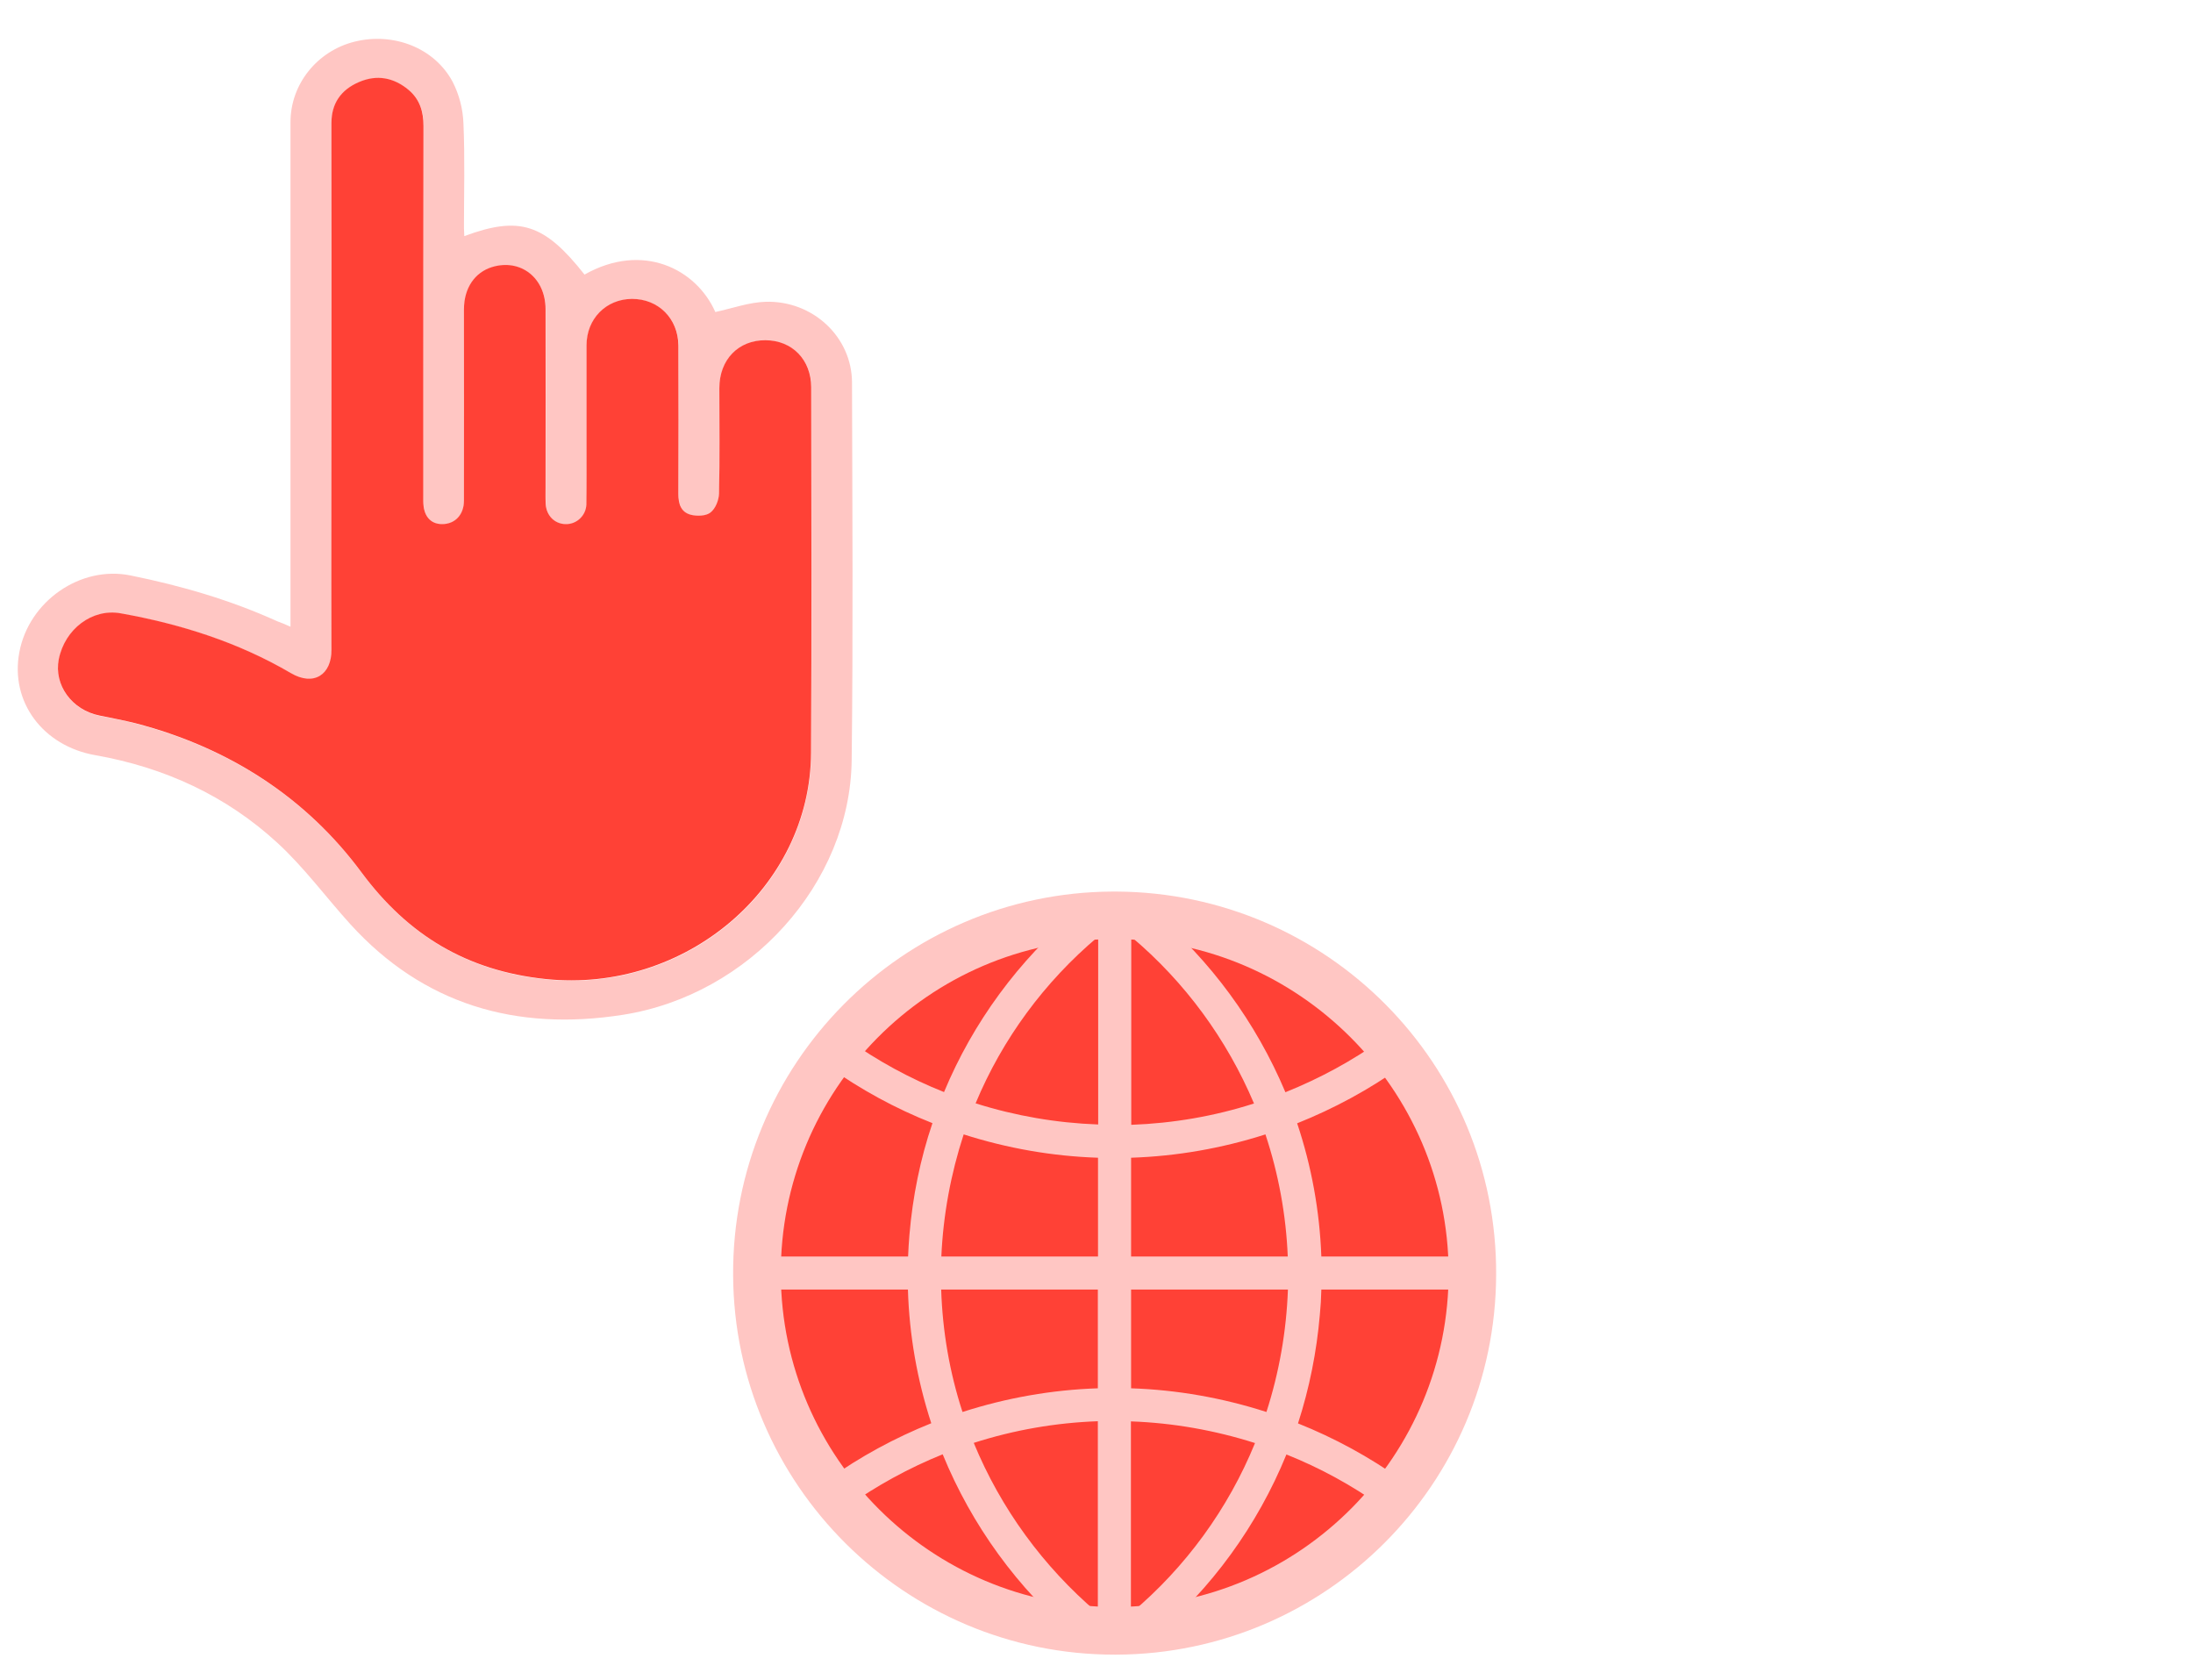
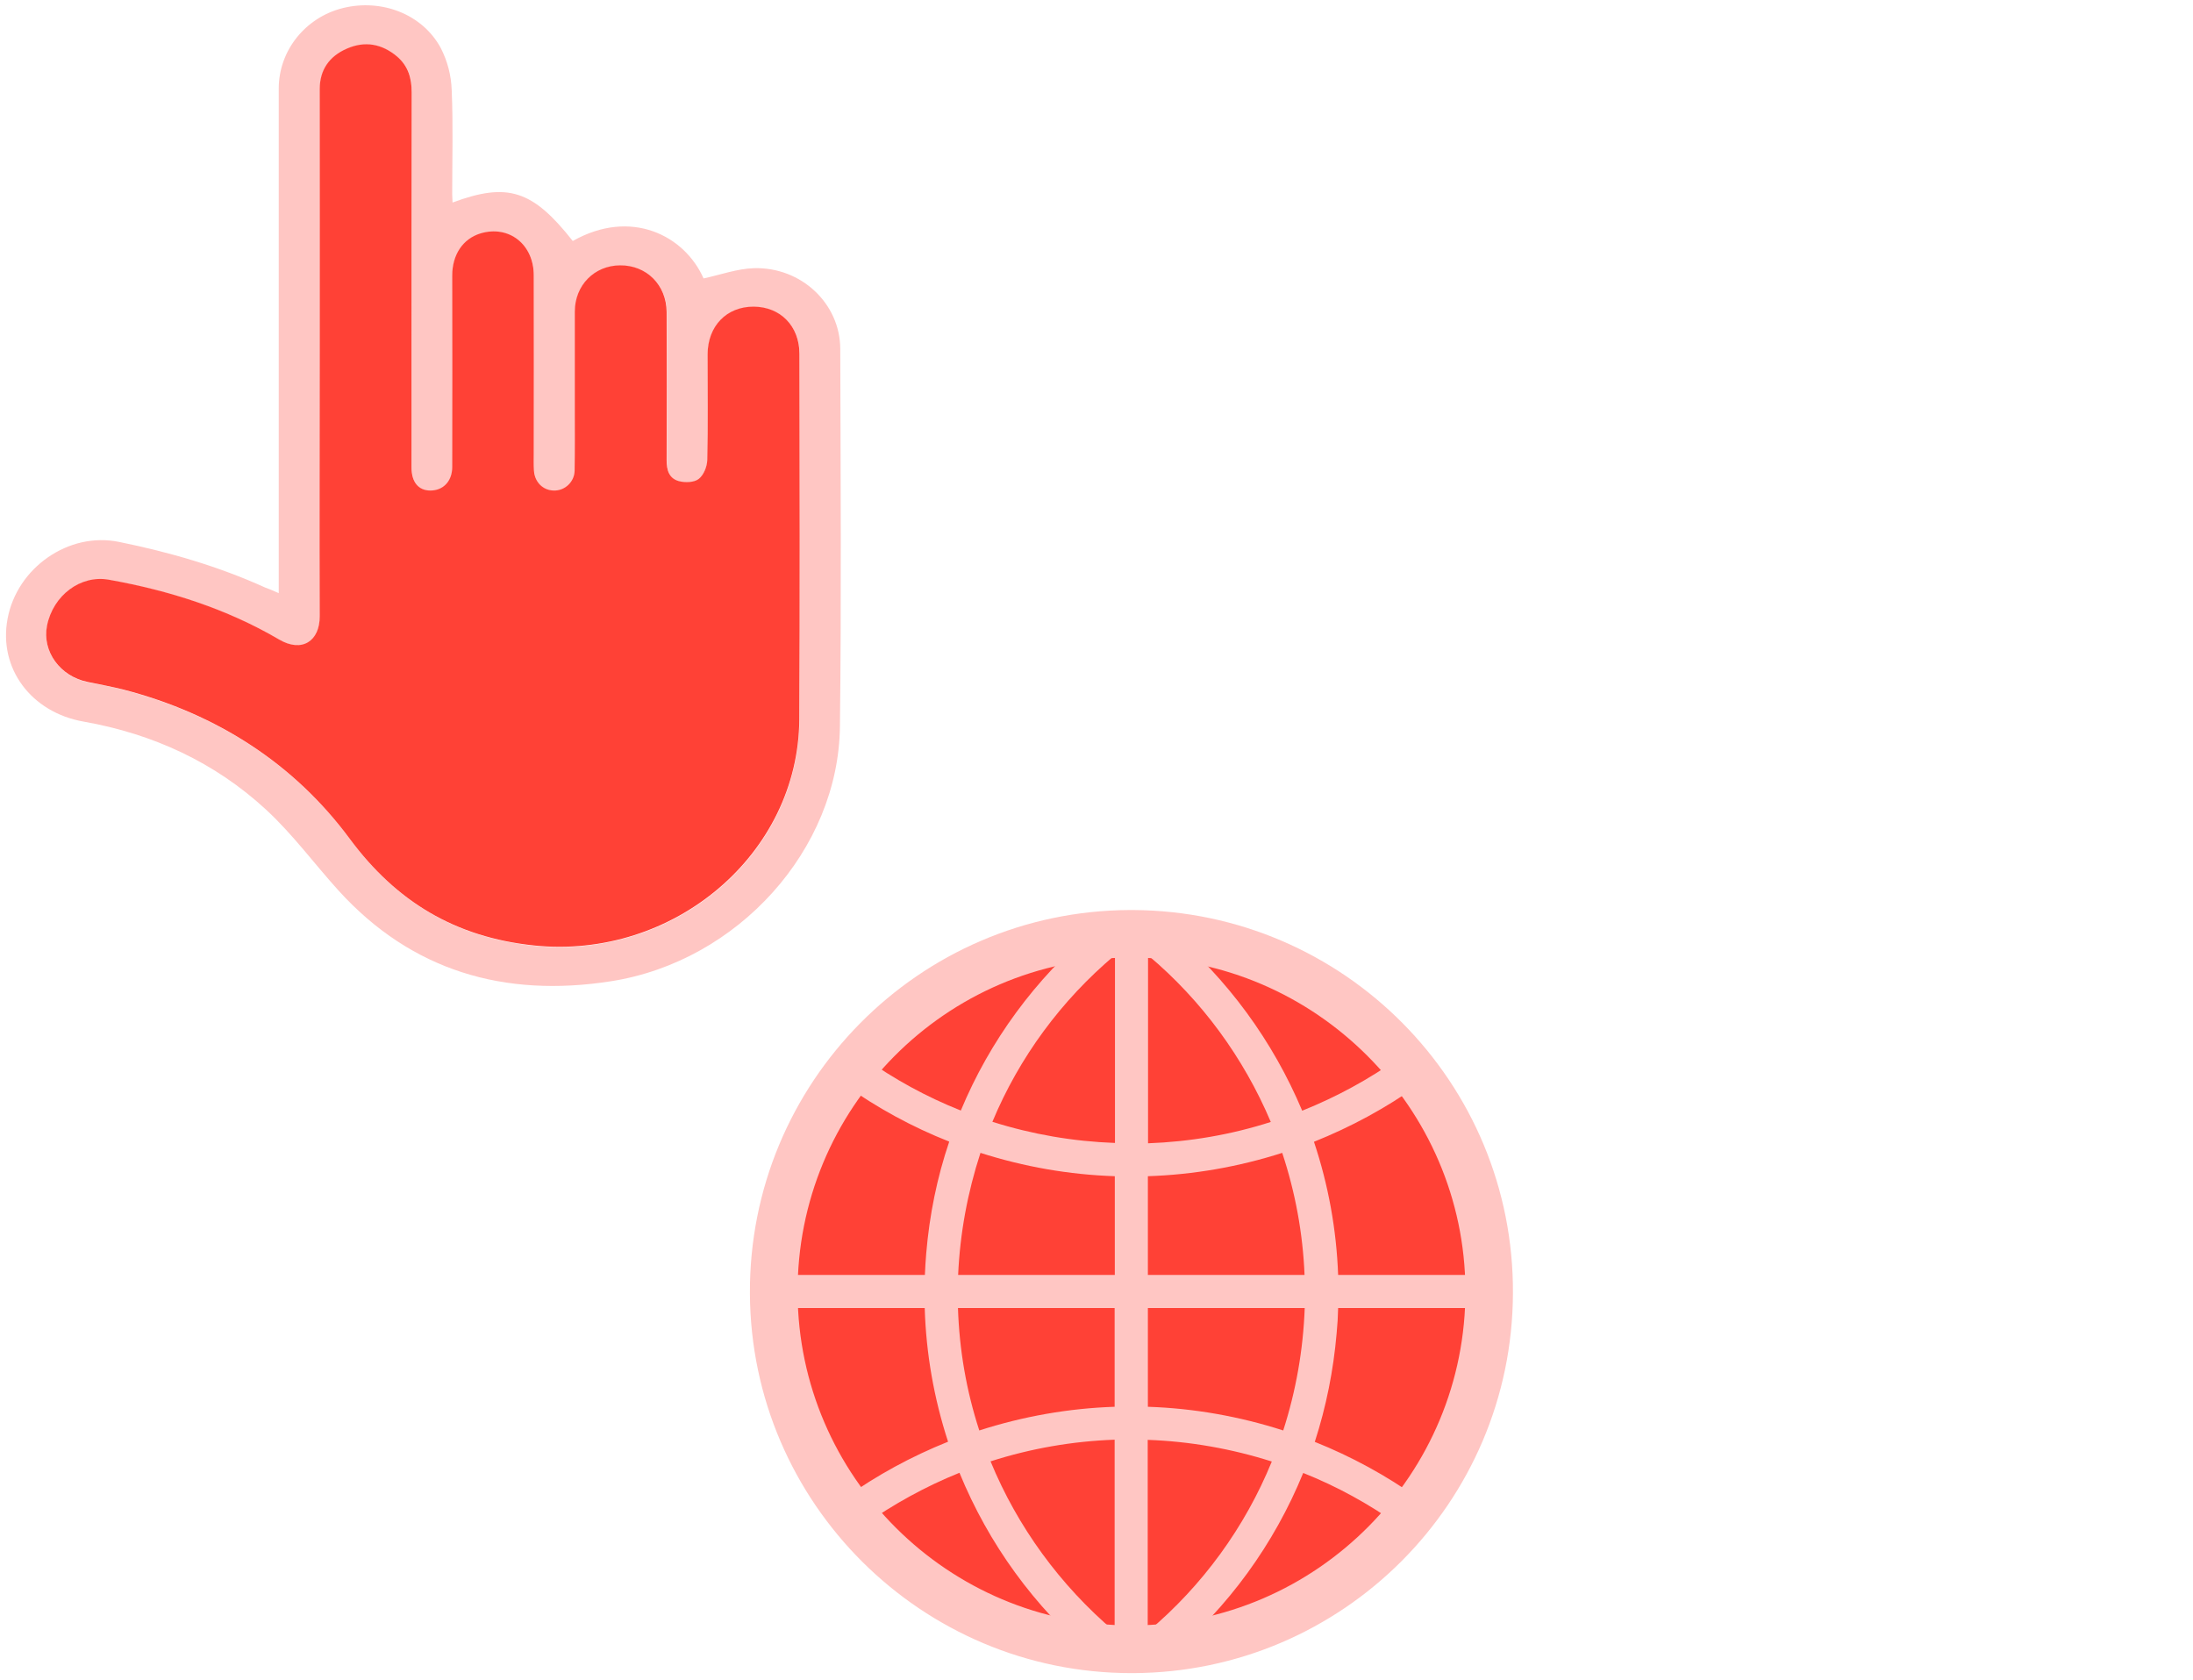
<svg xmlns="http://www.w3.org/2000/svg" version="1.1" id="Layer_1" x="0px" y="0px" viewBox="0 0 1306 1000" style="enable-background:new 0 0 1306 1000;" xml:space="preserve">
  <style type="text/css">
- 	.st0{fill:#ffc6c3;}
+ 	.st0{fill:#FFC6C3;}
	.st1{fill:#FF4136;}
</style>
  <g>
-     <path class="st0" d="M173,373.2c0-30.6,0-60.1,0-89.5c0-70.3,0-140.7,0-211c0-22.7,16-42.4,38.2-47.9c23.1-5.7,47.4,3.6,58.3,23.8   c4,7.8,6.2,16.3,6.5,25c0.9,20.7,0.3,41.4,0.3,62.1c0,1.6,0.2,3.2,0.2,4.9c32.9-12.2,47.7-7.4,71.6,22.9   c34.7-19.6,66.6-3.3,77.9,22.3c10.2-2.2,20-5.8,30-6.1c28.1-0.8,51.3,21,51.4,48c0.2,75,0.7,150-0.2,224.9   c-0.8,73.3-60.8,139.9-136.3,151.7c-63.8,10-118.9-6.3-162.2-53.9c-14.6-16.1-27.5-33.8-43.5-48.5c-30.3-27.9-67-44.9-108.4-52.2   c-31.4-5.5-50.8-31.9-45.3-61.2c5.6-30.4,36.4-52,66.4-45.8c30.1,6.1,59.3,14.6,87.1,27.2C167.3,370.7,169.6,371.7,173,373.2z    M197.4,230.1c0,52.3-0.2,104.7,0.1,157c0.1,14.7-10.3,22-24.2,13.9c-31.2-18.3-65.5-29.2-101.4-35.6c-16.8-3-33.2,9.3-36.8,27.4   c-3.1,15.3,7.8,30.2,24.3,33.5c7.2,1.4,14.4,2.7,21.5,4.6c55.6,14.5,101.5,44.2,134.5,88.8c27.7,37.4,62.8,58.6,109.7,63.5   c83.2,8.6,157.6-54.4,158-134.7c0.4-72.5,0.1-145.1,0.1-217.6c0-16.5-11.3-28-27.2-28.1c-16.2-0.1-27.5,11.7-27.5,28.5   c0,20.9,0.2,41.9-0.2,62.8c-0.1,3.9-2.1,8.9-5.1,11.3c-2.6,2.1-8.2,2.3-11.8,1.3c-5.8-1.6-7.3-6.7-7.3-12.3   c0.1-29.5,0.1-58.9,0-88.4c0-16.1-11.9-27.9-27.7-27.8c-15.4,0.1-27,11.9-27,27.6c0,19.7,0,39.4,0,59.2c0,11.7,0.2,23.4-0.1,35.1   c0.1,6.6-5.2,12.1-11.9,12.2c-0.2,0-0.3,0-0.5,0c-6.4-0.1-11.5-5.1-11.8-11.9c-0.2-3.4-0.1-6.8-0.1-10.2c0-35.3,0.1-70.6,0-105.9   c-0.1-18.7-15-30.2-31.8-25.1c-10.3,3.2-16.7,12.6-16.8,25.2c-0.1,38,0,76,0,113.9c0,8.4-5.4,14-13,14c-7.1,0-11.2-4.9-11.2-13.6   c-0.1-18.7,0-37.5,0-56.2c0-55.7,0-111.5,0.1-167.2c0-8.5-2.1-16-8.9-21.6c-8.8-7.3-18.8-9.3-29.6-4.6   c-10.7,4.7-16.3,12.9-16.3,24.2C197.3,125.5,197.3,177.8,197.4,230.1z" />
-     <path class="st1" d="M197.4,230.1c0-52.3,0-104.7,0-157c0-11.4,5.6-19.6,16.3-24.2c10.8-4.7,20.8-2.7,29.6,4.6   c6.8,5.7,8.9,13.1,8.9,21.6c-0.1,55.7-0.1,111.5-0.1,167.2c0,18.7,0,37.5,0,56.2c0,8.7,4.2,13.6,11.2,13.6c7.7,0,13-5.6,13-14   c0.1-38,0-76,0-113.9c0-12.6,6.4-22,16.8-25.2c16.9-5.1,31.8,6.4,31.8,25.1c0.1,35.3,0,70.6,0,105.9c0,3.4-0.1,6.8,0.1,10.2   c0.4,6.9,5.4,11.8,11.8,11.9c6.6,0.2,12.2-5.1,12.4-11.7c0-0.2,0-0.3,0-0.5c0.2-11.7,0.1-23.4,0.1-35.1c0-19.7,0-39.4,0-59.2   c0-15.7,11.6-27.5,27-27.6c15.8-0.1,27.6,11.7,27.7,27.8c0.1,29.5,0.1,58.9,0,88.4c0,5.6,1.4,10.7,7.3,12.3c3.7,1,9.2,0.8,11.8-1.3   c3-2.3,5-7.4,5.1-11.3c0.5-20.9,0.2-41.9,0.2-62.8c0-16.9,11.3-28.6,27.5-28.5c15.9,0.1,27.2,11.6,27.2,28.1   c0.1,72.5,0.3,145.1-0.1,217.6c-0.4,80.3-74.9,143.3-158,134.7c-46.9-4.9-82-26.1-109.7-63.5c-33-44.6-78.9-74.3-134.5-88.8   c-7.1-1.8-14.3-3.1-21.5-4.6C42.8,422.8,32,407.9,35,392.6c3.6-18.1,20-30.4,36.8-27.4c35.9,6.4,70.2,17.3,101.4,35.6   c13.8,8.1,24.3,0.8,24.2-13.9C197.2,334.8,197.4,282.5,197.4,230.1z" />
+     <path class="st0" d="M166,353.2c0-30.6,0-60.1,0-89.5c0-70.3,0-140.7,0-211c0-22.7,16-42.4,38.2-47.9c23.1-5.7,47.4,3.6,58.3,23.8   c4,7.8,6.2,16.3,6.5,25c0.9,20.7,0.3,41.4,0.3,62.1c0,1.6,0.2,3.2,0.2,4.9c32.9-12.2,47.7-7.4,71.6,22.9   c34.7-19.6,66.6-3.3,77.9,22.3c10.2-2.2,20-5.8,30-6.1c28.1-0.8,51.3,21,51.4,48c0.2,75,0.7,150-0.2,224.9   c-0.8,73.3-60.8,139.9-136.3,151.7c-63.8,10-118.9-6.3-162.2-53.9c-14.6-16.1-27.5-33.8-43.5-48.5c-30.3-27.9-67-44.9-108.4-52.2   C18.4,424.2-1,397.8,4.5,368.5c5.6-30.4,36.4-52,66.4-45.8c30.1,6.1,59.3,14.6,87.1,27.2C160.3,350.7,162.6,351.7,166,353.2z    M190.4,210.1c0,52.3-0.2,104.7,0.1,157c0.1,14.7-10.3,22-24.2,13.9c-31.2-18.3-65.5-29.2-101.4-35.6c-16.8-3-33.2,9.3-36.8,27.4   c-3.1,15.3,7.8,30.2,24.3,33.5c7.2,1.4,14.4,2.7,21.5,4.6c55.6,14.5,101.5,44.2,134.5,88.8c27.7,37.4,62.8,58.6,109.7,63.5   c83.2,8.6,157.6-54.4,158-134.7c0.4-72.5,0.1-145.1,0.1-217.6c0-16.5-11.3-28-27.2-28.1c-16.2-0.1-27.5,11.7-27.5,28.5   c0,20.9,0.2,41.9-0.2,62.8c-0.1,3.9-2.1,8.9-5.1,11.3c-2.6,2.1-8.2,2.3-11.8,1.3c-5.8-1.6-7.3-6.7-7.3-12.3   c0.1-29.5,0.1-58.9,0-88.4c0-16.1-11.9-27.9-27.7-27.8c-15.4,0.1-27,11.9-27,27.6c0,19.7,0,39.4,0,59.2c0,11.7,0.2,23.4-0.1,35.1   c0.1,6.6-5.2,12.1-11.9,12.2c-0.2,0-0.3,0-0.5,0c-6.4-0.1-11.5-5.1-11.8-11.9c-0.2-3.4-0.1-6.8-0.1-10.2c0-35.3,0.1-70.6,0-105.9   c-0.1-18.7-15-30.2-31.8-25.1c-10.3,3.2-16.7,12.6-16.8,25.2c-0.1,38,0,76,0,113.9c0,8.4-5.4,14-13,14c-7.1,0-11.2-4.9-11.2-13.6   c-0.1-18.7,0-37.5,0-56.2c0-55.7,0-111.5,0.1-167.2c0-8.5-2.1-16-8.9-21.6c-8.8-7.3-18.8-9.3-29.6-4.6   c-10.7,4.7-16.3,12.9-16.3,24.2C190.3,105.5,190.3,157.8,190.4,210.1z" />
+     <path class="st1" d="M190.4,210.1c0-52.3,0-104.7,0-157c0-11.4,5.6-19.6,16.3-24.2c10.8-4.7,20.8-2.7,29.6,4.6   c6.8,5.7,8.9,13.1,8.9,21.6c-0.1,55.7-0.1,111.5-0.1,167.2c0,18.7,0,37.5,0,56.2c0,8.7,4.2,13.6,11.2,13.6c7.7,0,13-5.6,13-14   c0.1-38,0-76,0-113.9c0-12.6,6.4-22,16.8-25.2c16.9-5.1,31.8,6.4,31.8,25.1c0.1,35.3,0,70.6,0,105.9c0,3.4-0.1,6.8,0.1,10.2   c0.4,6.9,5.4,11.8,11.8,11.9c6.6,0.2,12.2-5.1,12.4-11.7c0-0.2,0-0.3,0-0.5c0.2-11.7,0.1-23.4,0.1-35.1c0-19.7,0-39.4,0-59.2   c0-15.7,11.6-27.5,27-27.6c15.8-0.1,27.6,11.7,27.7,27.8c0.1,29.5,0.1,58.9,0,88.4c0,5.6,1.4,10.7,7.3,12.3c3.7,1,9.2,0.8,11.8-1.3   c3-2.3,5-7.4,5.1-11.3c0.5-20.9,0.2-41.9,0.2-62.8c0-16.9,11.3-28.6,27.5-28.5c15.9,0.1,27.2,11.6,27.2,28.1   c0.1,72.5,0.3,145.1-0.1,217.6c-0.4,80.3-74.9,143.3-158,134.7c-46.9-4.9-82-26.1-109.7-63.5c-33-44.6-78.9-74.3-134.5-88.8   c-7.1-1.8-14.3-3.1-21.5-4.6C35.8,402.8,25,387.9,28,372.6c3.6-18.1,20-30.4,36.8-27.4c35.9,6.4,70.2,17.3,101.4,35.6   c13.8,8.1,24.3,0.8,24.2-13.9C190.2,314.8,190.4,262.5,190.4,210.1z" />
  </g>
  <g>
-     <circle class="st1" cx="663.8" cy="759.2" r="222.9" />
-     <path class="st0" d="M663.8,985.3c-124.8,0-226.6-101.2-227.2-226c-0.7-125.5,100.6-227.8,226-228.4h2.3   c125.5,0.7,226.8,102.8,226.1,228.3c-0.5,124.7-101.5,225.5-226,226.1C664.5,985.3,664.1,985.3,663.8,985.3z M662.7,559.2   c-109.8,0.5-198.3,90-197.7,199.8c0.5,109.2,89.7,197.9,198.8,197.9c0.3,0,0.7,0,1,0c109.7-0.5,198.4-90.2,197.9-199.8   c-0.5-108.5-89.3-197.3-197.9-197.9L662.7,559.2z" />
-     <path class="st0" d="M641,975.4c-35-29.5-62.3-67.1-79.6-109.4c-20.1,8.1-39.2,18.6-56.9,31.1l-11.4-16   c19.1-13.7,39.8-24.9,61.5-33.6c-8.4-25.8-13.1-52.5-13.9-79.6h-90v-19.7h90.1c0.2-4.3,0.4-8.5,0.8-12.9c1.9-22.6,6.4-45,13.7-66.5   c-22.1-8.7-42.9-20.1-62.3-33.9l11.5-16.1c17.9,12.8,37.3,23.4,57.7,31.5c17.3-41.6,44.4-78.4,78.9-107.5l12.7,15.1   c-31.8,26.8-56.8,60.7-72.8,99.1c23.7,7.5,48.2,11.7,73,12.6V545h19.7v124.8c24.8-0.9,49.4-5.1,73.1-12.7   c-16.2-38.3-41.1-72.3-72.9-99.1l12.7-15.1c34.4,29.1,61.4,65.9,78.9,107.5c20.4-8.2,39.8-18.7,57.7-31.5l11.5,16.1   c-19.3,13.8-40.2,25.1-62.2,33.9c8.6,25.7,13.4,52.3,14.4,79.3h90v19.7h-90c-0.1,5-0.4,10.1-0.9,15.1c-1.9,22-6.2,43.6-13,64.6   c21.8,8.7,42.5,20,61.6,33.6L823,897.2c-17.7-12.6-36.8-23.1-56.9-31.1c-17.3,42.4-44.6,79.9-79.6,109.4l-12.7-15.1   c32.3-27.2,57.6-61.9,73.6-101.1c-23.9-7.6-48.7-12-73.9-12.9v124.8h-19.7V846.3c-25.1,0.9-49.9,5.2-73.9,12.9   c16.1,39.1,41.4,73.7,73.6,101.1L641,975.4z M560.5,767.9c0.8,24.8,5,49.3,12.7,72.9c26.1-8.4,53.2-13.2,80.6-14.1v-58.8H560.5z    M673.6,826.7c27.4,0.9,54.5,5.7,80.6,14.1c7.6-23.6,11.9-48.1,12.8-72.9h-93.4V826.7z M673.6,748.2h93.3   c-1-24.7-5.5-49.2-13.3-72.7c-25.9,8.3-52.8,13-80,13.9V748.2z M560.6,748.2h93.3v-58.8c-27.2-0.9-54.1-5.6-80-13.9   C566.2,699.1,561.7,723.5,560.6,748.2z" />
+     <circle class="st1" cx="673.8" cy="770.2" r="222.9" />
+     <path class="st0" d="M673.8,996.3c-124.8,0-226.6-101.2-227.2-226c-0.7-125.5,100.6-227.8,226-228.4h2.3   c125.5,0.7,226.8,102.8,226.1,228.3c-0.5,124.7-101.5,225.5-226,226.1C674.5,996.3,674.1,996.3,673.8,996.3z M672.7,570.2   c-109.8,0.5-198.3,90-197.7,199.8c0.5,109.2,89.7,197.9,198.8,197.9c0.3,0,0.7,0,1,0c109.7-0.5,198.4-90.2,197.9-199.8   c-0.5-108.5-89.3-197.3-197.9-197.9L672.7,570.2z" />
+     <path class="st0" d="M651,986.4c-35-29.5-62.3-67.1-79.6-109.4c-20.1,8.1-39.2,18.6-56.9,31.1l-11.4-16   c19.1-13.7,39.8-24.9,61.5-33.6c-8.4-25.8-13.1-52.5-13.9-79.6h-90v-19.7h90.1c0.2-4.3,0.4-8.5,0.8-12.9c1.9-22.6,6.4-45,13.7-66.5   c-22.1-8.7-42.9-20.1-62.3-33.9l11.5-16.1c17.9,12.8,37.3,23.4,57.7,31.5c17.3-41.6,44.4-78.4,78.9-107.5l12.7,15.1   C632,595.7,607,629.6,591,668c23.7,7.5,48.2,11.7,73,12.6V556h19.7v124.8c24.8-0.9,49.4-5.1,73.1-12.7   c-16.2-38.3-41.1-72.3-72.9-99.1l12.7-15.1C731,583,758,619.8,775.5,661.4c20.4-8.2,39.8-18.7,57.7-31.5l11.5,16.1   c-19.3,13.8-40.2,25.1-62.2,33.9c8.6,25.7,13.4,52.3,14.4,79.3h90v19.7h-90c-0.1,5-0.4,10.1-0.9,15.1c-1.9,22-6.2,43.6-13,64.6   c21.8,8.7,42.5,20,61.6,33.6l-11.6,16c-17.7-12.6-36.8-23.1-56.9-31.1c-17.3,42.4-44.6,79.9-79.6,109.4l-12.7-15.1   c32.3-27.2,57.6-61.9,73.6-101.1c-23.9-7.6-48.7-12-73.9-12.9v124.8h-19.7V857.3c-25.1,0.9-49.9,5.2-73.9,12.9   c16.1,39.1,41.4,73.7,73.6,101.1L651,986.4z M570.5,778.9c0.8,24.8,5,49.3,12.7,72.9c26.1-8.4,53.2-13.2,80.6-14.1v-58.8   L570.5,778.9L570.5,778.9z M683.6,837.7c27.4,0.9,54.5,5.7,80.6,14.1c7.6-23.6,11.9-48.1,12.8-72.9h-93.4L683.6,837.7L683.6,837.7z    M683.6,759.2h93.3c-1-24.7-5.5-49.2-13.3-72.7c-25.9,8.3-52.8,13-80,13.9V759.2z M570.6,759.2h93.3v-58.8   c-27.2-0.9-54.1-5.6-80-13.9C576.2,710.1,571.7,734.5,570.6,759.2z" />
  </g>
</svg>
